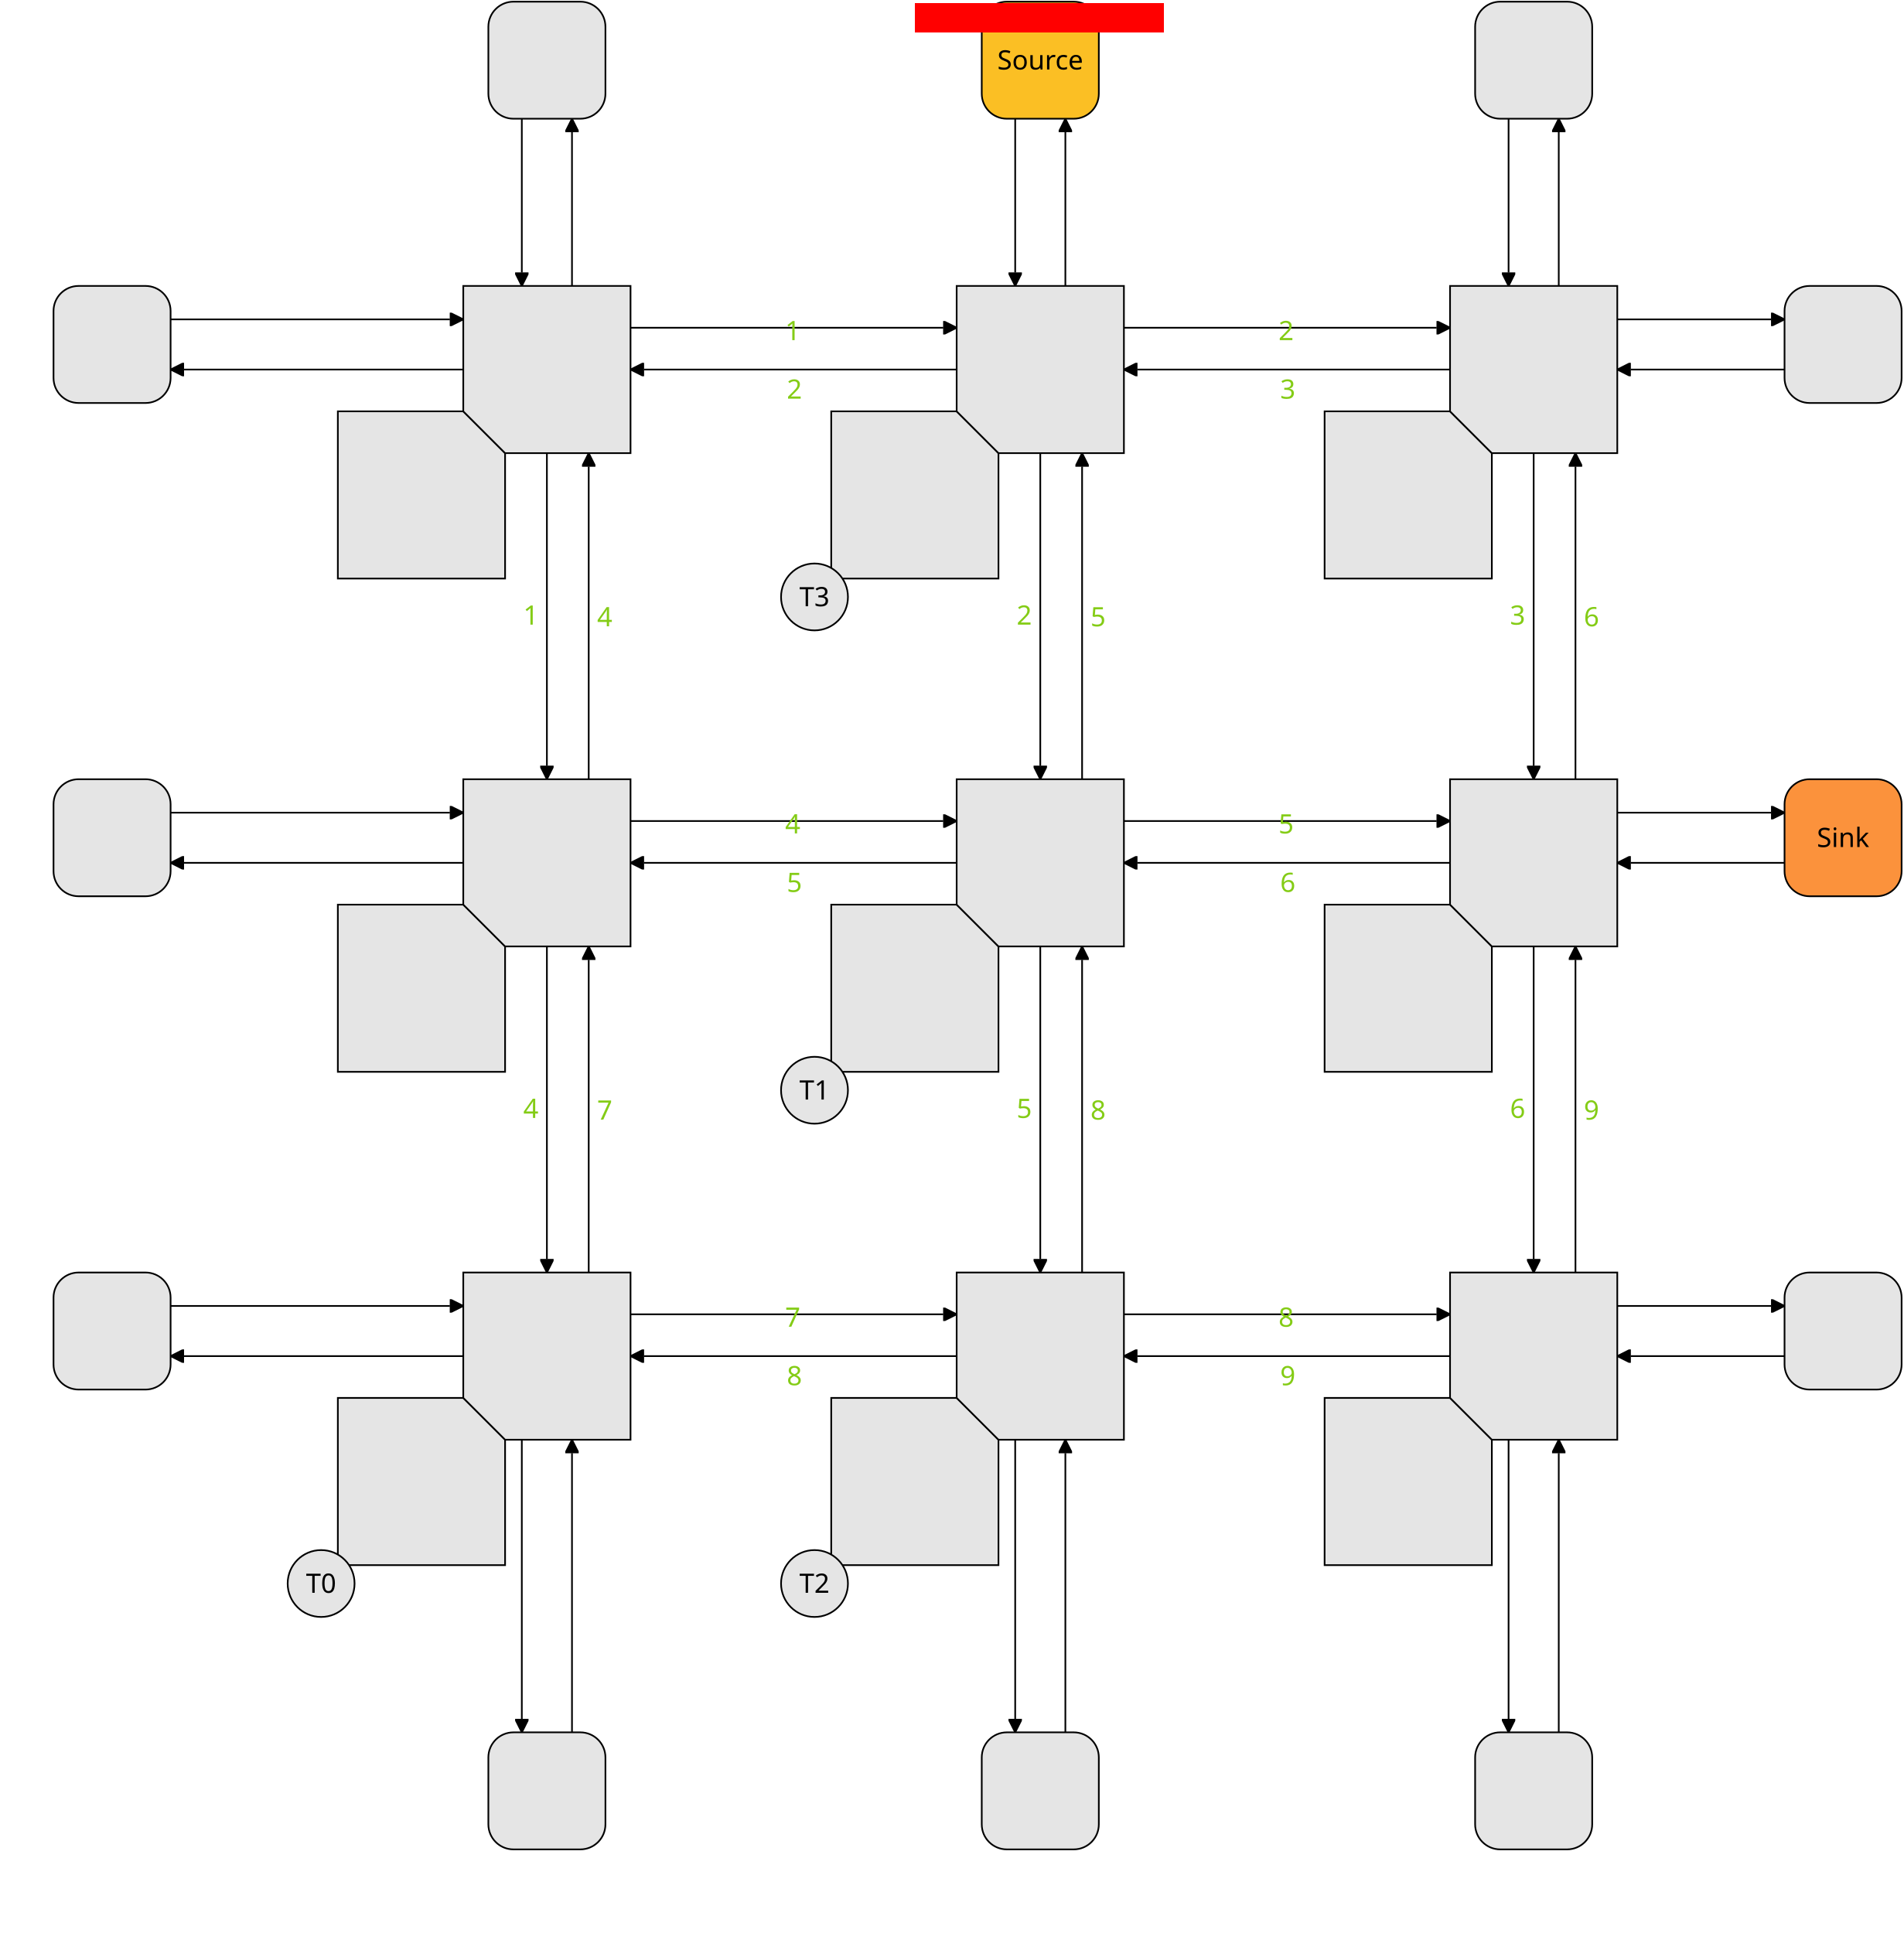
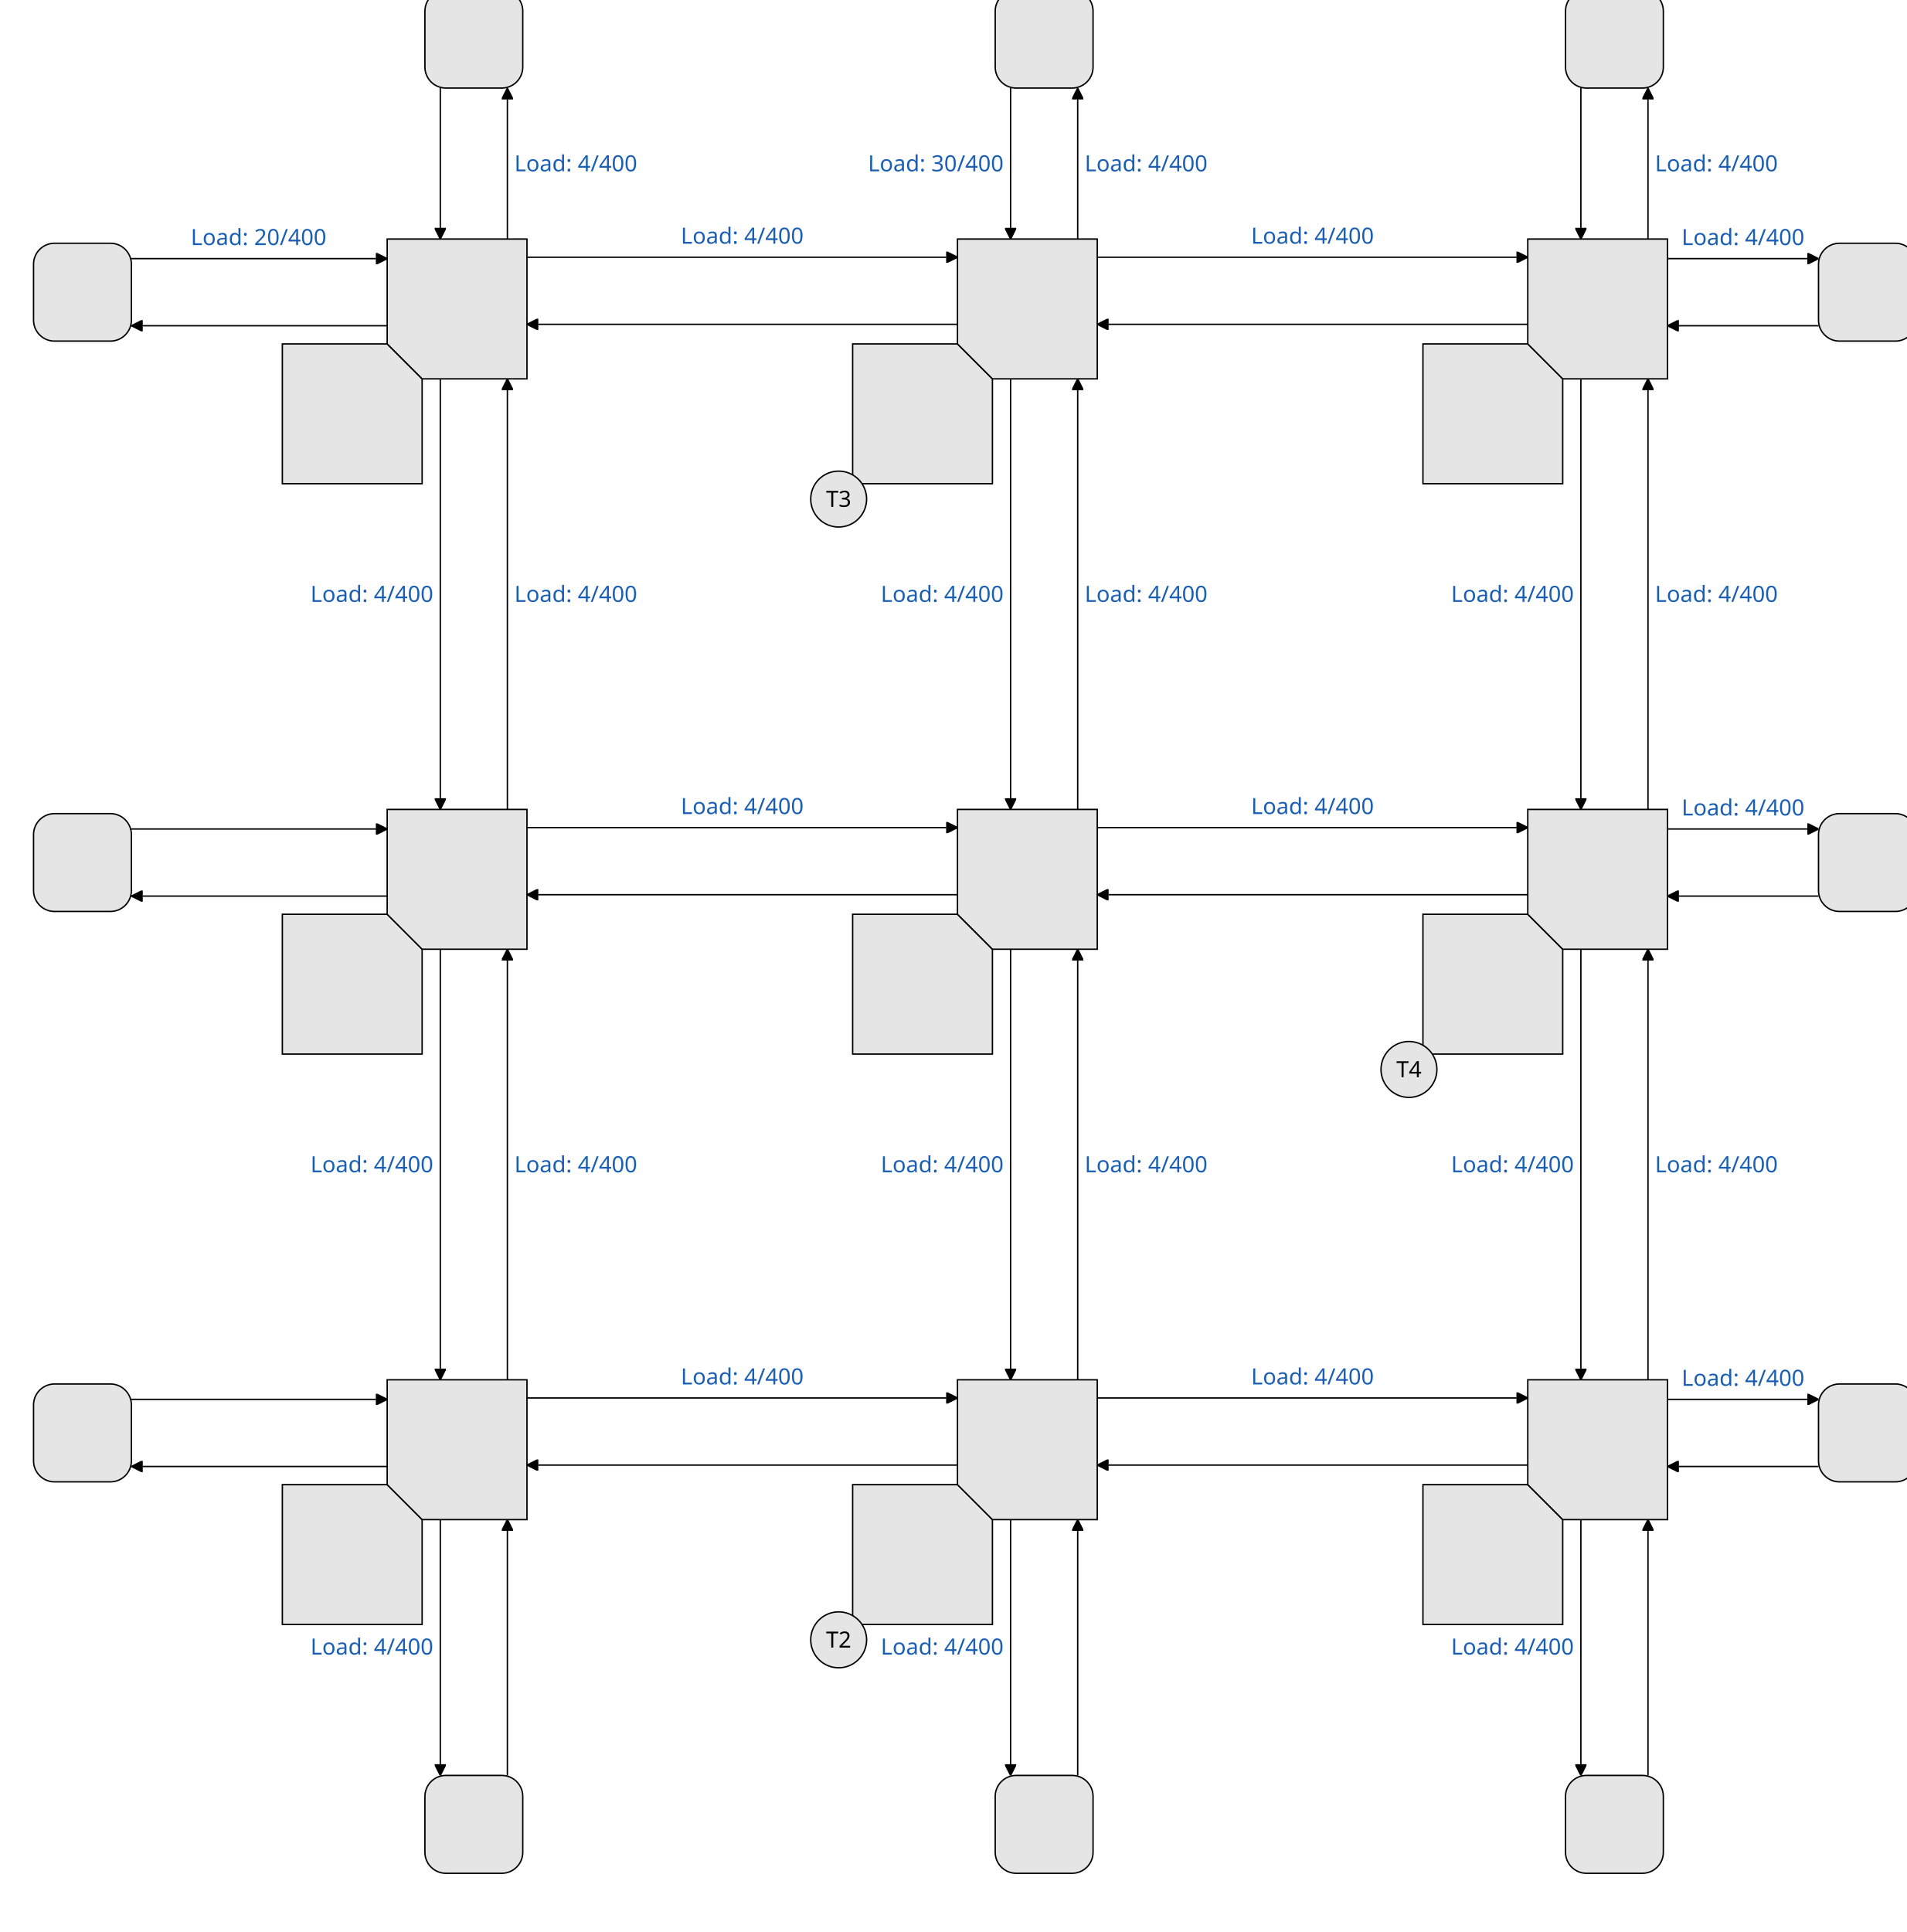
- <svg xmlns="http://www.w3.org/2000/svg" preserveAspectRation="xMidYMid meet" class="w-full max-h-full" viewBox="-171 -171 1138 1156">
+ <svg xmlns="http://www.w3.org/2000/svg" preserveAspectRation="xMidYMid meet" class="w-full max-h-full" viewBox="-171 -171 1364 1382">
  <defs>
    <marker id="arrowHead" orient="auto" markerWidth="8" markerHeight="8" refY="4">
      <path d="M0,0 M0,0 V8 L8,4 Z" fill="black" fill-rule="evenodd" stroke="black" stroke-linecap="butt" stroke-width="1" />
    </marker>
-     <rect x="-5" y="5%" width="90%" height="90%" fill="#e5e5e5" id="taskBg" stroke="black" stroke-width="1%" stroke-linecap="butt" />
    <filter x="0" y="0" width="1" height="1" id="textBackground">
      <feFlood flood-color="#e5e5e5" />
      <feComposite in="SourceGraphic" operator="or" />
-     </filter>
-     <filter x="-10%" y="-10%" width="120%" height="120%" id="solid">
-       <feFlood flood-color="red" result="tmp" />
-       <feImage href="#taskBg" result="bg" />
-       <feComposite in="bg" in2="tmp" operator="or" />
    </filter>
  </defs>
  <style>.baseFill{fill: #e5e5e5;}</style>
  <g id="mainGroup">
    <g id="processingGroup">
      <g id="0">
        <path id="c0" d="M31,75 l0,100 l100,0 l0,-75 l-25,-25 l-75,0 Z" class="baseFill" fill-rule="evenodd" stroke="black" stroke-linecap="butt" stroke-width="1" />
        <path id="r0" d="M106,75 l0,-75 l100,0 l0,100 l-75,0 Z" class="baseFill" fill-rule="evenodd" stroke="black" stroke-linecap="butt" stroke-width="1" />
      </g>
      <g id="1">
-         <path id="c1" d="M326,75 l0,100 l100,0 l0,-75 l-25,-25 l-75,0 Z" class="baseFill" fill-rule="evenodd" stroke="black" stroke-linecap="butt" stroke-width="1" />
-         <path id="r1" d="M401,75 l0,-75 l100,0 l0,100 l-75,0 Z" class="baseFill" fill-rule="evenodd" stroke="black" stroke-linecap="butt" stroke-width="1" />
+         <path id="c1" d="M439,75 l0,100 l100,0 l0,-75 l-25,-25 l-75,0 Z" class="baseFill" fill-rule="evenodd" stroke="black" stroke-linecap="butt" stroke-width="1" />
+         <path id="r1" d="M514,75 l0,-75 l100,0 l0,100 l-75,0 Z" class="baseFill" fill-rule="evenodd" stroke="black" stroke-linecap="butt" stroke-width="1" />
        <g>
-           <circle cx="316" cy="186" r="20" fill="#e5e5e5" stroke="black" stroke-width="1" />
-           <text x="316" y="186" font-size="16px" font-family="Roboto Mono" text-anchor="middle" dominant-baseline="middle" fill="black">T3</text>
+           <circle cx="429" cy="186" r="20" fill="#e5e5e5" stroke="black" stroke-width="1" />
+           <text x="429" y="186" font-size="16px" font-family="Roboto Mono" text-anchor="middle" dominant-baseline="middle" fill="black">T3</text>
        </g>
      </g>
      <g id="2">
-         <path id="c2" d="M621,75 l0,100 l100,0 l0,-75 l-25,-25 l-75,0 Z" class="baseFill" fill-rule="evenodd" stroke="black" stroke-linecap="butt" stroke-width="1" />
-         <path id="r2" d="M696,75 l0,-75 l100,0 l0,100 l-75,0 Z" class="baseFill" fill-rule="evenodd" stroke="black" stroke-linecap="butt" stroke-width="1" />
+         <path id="c2" d="M847,75 l0,100 l100,0 l0,-75 l-25,-25 l-75,0 Z" class="baseFill" fill-rule="evenodd" stroke="black" stroke-linecap="butt" stroke-width="1" />
+         <path id="r2" d="M922,75 l0,-75 l100,0 l0,100 l-75,0 Z" class="baseFill" fill-rule="evenodd" stroke="black" stroke-linecap="butt" stroke-width="1" />
      </g>
      <g id="3">
-         <path id="c3" d="M31,370 l0,100 l100,0 l0,-75 l-25,-25 l-75,0 Z" class="baseFill" fill-rule="evenodd" stroke="black" stroke-linecap="butt" stroke-width="1" />
-         <path id="r3" d="M106,370 l0,-75 l100,0 l0,100 l-75,0 Z" class="baseFill" fill-rule="evenodd" stroke="black" stroke-linecap="butt" stroke-width="1" />
+         <path id="c3" d="M31,483 l0,100 l100,0 l0,-75 l-25,-25 l-75,0 Z" class="baseFill" fill-rule="evenodd" stroke="black" stroke-linecap="butt" stroke-width="1" />
+         <path id="r3" d="M106,483 l0,-75 l100,0 l0,100 l-75,0 Z" class="baseFill" fill-rule="evenodd" stroke="black" stroke-linecap="butt" stroke-width="1" />
      </g>
      <g id="4">
-         <path id="c4" d="M326,370 l0,100 l100,0 l0,-75 l-25,-25 l-75,0 Z" class="baseFill" fill-rule="evenodd" stroke="black" stroke-linecap="butt" stroke-width="1" />
-         <path id="r4" d="M401,370 l0,-75 l100,0 l0,100 l-75,0 Z" class="baseFill" fill-rule="evenodd" stroke="black" stroke-linecap="butt" stroke-width="1" />
+         <path id="c4" d="M439,483 l0,100 l100,0 l0,-75 l-25,-25 l-75,0 Z" class="baseFill" fill-rule="evenodd" stroke="black" stroke-linecap="butt" stroke-width="1" />
+         <path id="r4" d="M514,483 l0,-75 l100,0 l0,100 l-75,0 Z" class="baseFill" fill-rule="evenodd" stroke="black" stroke-linecap="butt" stroke-width="1" />
+       </g>
+       <g id="5">
+         <path id="c5" d="M847,483 l0,100 l100,0 l0,-75 l-25,-25 l-75,0 Z" class="baseFill" fill-rule="evenodd" stroke="black" stroke-linecap="butt" stroke-width="1" />
+         <path id="r5" d="M922,483 l0,-75 l100,0 l0,100 l-75,0 Z" class="baseFill" fill-rule="evenodd" stroke="black" stroke-linecap="butt" stroke-width="1" />
        <g>
-           <circle cx="316" cy="481" r="20" fill="#e5e5e5" stroke="black" stroke-width="1" />
-           <text x="316" y="481" font-size="16px" font-family="Roboto Mono" text-anchor="middle" dominant-baseline="middle" fill="black">T1</text>
+           <circle cx="837" cy="594" r="20" fill="#e5e5e5" stroke="black" stroke-width="1" />
+           <text x="837" y="594" font-size="16px" font-family="Roboto Mono" text-anchor="middle" dominant-baseline="middle" fill="black">T4</text>
        </g>
      </g>
-       <g id="5">
-         <path id="c5" d="M621,370 l0,100 l100,0 l0,-75 l-25,-25 l-75,0 Z" class="baseFill" fill-rule="evenodd" stroke="black" stroke-linecap="butt" stroke-width="1" />
-         <path id="r5" d="M696,370 l0,-75 l100,0 l0,100 l-75,0 Z" class="baseFill" fill-rule="evenodd" stroke="black" stroke-linecap="butt" stroke-width="1" />
-       </g>
      <g id="6">
-         <path id="c6" d="M31,665 l0,100 l100,0 l0,-75 l-25,-25 l-75,0 Z" class="baseFill" fill-rule="evenodd" stroke="black" stroke-linecap="butt" stroke-width="1" />
-         <path id="r6" d="M106,665 l0,-75 l100,0 l0,100 l-75,0 Z" class="baseFill" fill-rule="evenodd" stroke="black" stroke-linecap="butt" stroke-width="1" />
+         <path id="c6" d="M31,891 l0,100 l100,0 l0,-75 l-25,-25 l-75,0 Z" class="baseFill" fill-rule="evenodd" stroke="black" stroke-linecap="butt" stroke-width="1" />
+         <path id="r6" d="M106,891 l0,-75 l100,0 l0,100 l-75,0 Z" class="baseFill" fill-rule="evenodd" stroke="black" stroke-linecap="butt" stroke-width="1" />
+       </g>
+       <g id="7">
+         <path id="c7" d="M439,891 l0,100 l100,0 l0,-75 l-25,-25 l-75,0 Z" class="baseFill" fill-rule="evenodd" stroke="black" stroke-linecap="butt" stroke-width="1" />
+         <path id="r7" d="M514,891 l0,-75 l100,0 l0,100 l-75,0 Z" class="baseFill" fill-rule="evenodd" stroke="black" stroke-linecap="butt" stroke-width="1" />
        <g>
-           <circle cx="21" cy="776" r="20" fill="#e5e5e5" stroke="black" stroke-width="1" />
-           <text x="21" y="776" font-size="16px" font-family="Roboto Mono" text-anchor="middle" dominant-baseline="middle" fill="black">T0</text>
+           <circle cx="429" cy="1002" r="20" fill="#e5e5e5" stroke="black" stroke-width="1" />
+           <text x="429" y="1002" font-size="16px" font-family="Roboto Mono" text-anchor="middle" dominant-baseline="middle" fill="black">T2</text>
        </g>
      </g>
-       <g id="7">
-         <path id="c7" d="M326,665 l0,100 l100,0 l0,-75 l-25,-25 l-75,0 Z" class="baseFill" fill-rule="evenodd" stroke="black" stroke-linecap="butt" stroke-width="1" />
-         <path id="r7" d="M401,665 l0,-75 l100,0 l0,100 l-75,0 Z" class="baseFill" fill-rule="evenodd" stroke="black" stroke-linecap="butt" stroke-width="1" />
-         <g>
-           <circle cx="316" cy="776" r="20" fill="#e5e5e5" stroke="black" stroke-width="1" />
-           <text x="316" y="776" font-size="16px" font-family="Roboto Mono" text-anchor="middle" dominant-baseline="middle" fill="black">T2</text>
-         </g>
-       </g>
      <g id="8">
-         <path id="c8" d="M621,665 l0,100 l100,0 l0,-75 l-25,-25 l-75,0 Z" class="baseFill" fill-rule="evenodd" stroke="black" stroke-linecap="butt" stroke-width="1" />
-         <path id="r8" d="M696,665 l0,-75 l100,0 l0,100 l-75,0 Z" class="baseFill" fill-rule="evenodd" stroke="black" stroke-linecap="butt" stroke-width="1" />
+         <path id="c8" d="M847,891 l0,100 l100,0 l0,-75 l-25,-25 l-75,0 Z" class="baseFill" fill-rule="evenodd" stroke="black" stroke-linecap="butt" stroke-width="1" />
+         <path id="r8" d="M922,891 l0,-75 l100,0 l0,100 l-75,0 Z" class="baseFill" fill-rule="evenodd" stroke="black" stroke-linecap="butt" stroke-width="1" />
      </g>
    </g>
    <g>
-       <path id="0-1" d="M206,25 h187" fill-rule="evenodd" stroke="black" stroke-linecap="butt" stroke-width="1" marker-end="url(#arrowHead)" />
-       <path id="0-3" d="M156,100 v187" fill-rule="evenodd" stroke="black" stroke-linecap="butt" stroke-width="1" marker-end="url(#arrowHead)" />
-       <path id="1-0" d="M401,50 h-187" fill-rule="evenodd" stroke="black" stroke-linecap="butt" stroke-width="1" marker-end="url(#arrowHead)" />
-       <path id="1-2" d="M501,25 h187" fill-rule="evenodd" stroke="black" stroke-linecap="butt" stroke-width="1" marker-end="url(#arrowHead)" />
-       <path id="1-4" d="M451,100 v187" fill-rule="evenodd" stroke="black" stroke-linecap="butt" stroke-width="1" marker-end="url(#arrowHead)" />
-       <path id="2-1" d="M696,50 h-187" fill-rule="evenodd" stroke="black" stroke-linecap="butt" stroke-width="1" marker-end="url(#arrowHead)" />
-       <path id="2-5" d="M746,100 v187" fill-rule="evenodd" stroke="black" stroke-linecap="butt" stroke-width="1" marker-end="url(#arrowHead)" />
-       <path id="3-0" d="M181,295 v-187" fill-rule="evenodd" stroke="black" stroke-linecap="butt" stroke-width="1" marker-end="url(#arrowHead)" />
-       <path id="3-4" d="M206,320 h187" fill-rule="evenodd" stroke="black" stroke-linecap="butt" stroke-width="1" marker-end="url(#arrowHead)" />
-       <path id="3-6" d="M156,395 v187" fill-rule="evenodd" stroke="black" stroke-linecap="butt" stroke-width="1" marker-end="url(#arrowHead)" />
-       <path id="4-1" d="M476,295 v-187" fill-rule="evenodd" stroke="black" stroke-linecap="butt" stroke-width="1" marker-end="url(#arrowHead)" />
-       <path id="4-3" d="M401,345 h-187" fill-rule="evenodd" stroke="black" stroke-linecap="butt" stroke-width="1" marker-end="url(#arrowHead)" />
-       <path id="4-5" d="M501,320 h187" fill-rule="evenodd" stroke="black" stroke-linecap="butt" stroke-width="1" marker-end="url(#arrowHead)" />
-       <path id="4-7" d="M451,395 v187" fill-rule="evenodd" stroke="black" stroke-linecap="butt" stroke-width="1" marker-end="url(#arrowHead)" />
-       <path id="5-2" d="M771,295 v-187" fill-rule="evenodd" stroke="black" stroke-linecap="butt" stroke-width="1" marker-end="url(#arrowHead)" />
-       <path id="5-4" d="M696,345 h-187" fill-rule="evenodd" stroke="black" stroke-linecap="butt" stroke-width="1" marker-end="url(#arrowHead)" />
-       <path id="5-8" d="M746,395 v187" fill-rule="evenodd" stroke="black" stroke-linecap="butt" stroke-width="1" marker-end="url(#arrowHead)" />
-       <path id="6-3" d="M181,590 v-187" fill-rule="evenodd" stroke="black" stroke-linecap="butt" stroke-width="1" marker-end="url(#arrowHead)" />
-       <path id="6-7" d="M206,615 h187" fill-rule="evenodd" stroke="black" stroke-linecap="butt" stroke-width="1" marker-end="url(#arrowHead)" />
-       <path id="7-4" d="M476,590 v-187" fill-rule="evenodd" stroke="black" stroke-linecap="butt" stroke-width="1" marker-end="url(#arrowHead)" />
-       <path id="7-6" d="M401,640 h-187" fill-rule="evenodd" stroke="black" stroke-linecap="butt" stroke-width="1" marker-end="url(#arrowHead)" />
-       <path id="7-8" d="M501,615 h187" fill-rule="evenodd" stroke="black" stroke-linecap="butt" stroke-width="1" marker-end="url(#arrowHead)" />
-       <path id="8-5" d="M771,590 v-187" fill-rule="evenodd" stroke="black" stroke-linecap="butt" stroke-width="1" marker-end="url(#arrowHead)" />
-       <path id="8-7" d="M696,640 h-187" fill-rule="evenodd" stroke="black" stroke-linecap="butt" stroke-width="1" marker-end="url(#arrowHead)" />
+       <g>
+         <path d="M144,100 v300" fill-rule="evenodd" stroke="black" stroke-linecap="butt" stroke-width="1" marker-end="url(#arrowHead)" />
+         <path d="M206,13 h300" fill-rule="evenodd" stroke="black" stroke-linecap="butt" stroke-width="1" marker-end="url(#arrowHead)" />
+         <path d="M552,100 v300" fill-rule="evenodd" stroke="black" stroke-linecap="butt" stroke-width="1" marker-end="url(#arrowHead)" />
+         <path d="M514,61 h-300" fill-rule="evenodd" stroke="black" stroke-linecap="butt" stroke-width="1" marker-end="url(#arrowHead)" />
+         <path d="M614,13 h300" fill-rule="evenodd" stroke="black" stroke-linecap="butt" stroke-width="1" marker-end="url(#arrowHead)" />
+         <path d="M960,100 v300" fill-rule="evenodd" stroke="black" stroke-linecap="butt" stroke-width="1" marker-end="url(#arrowHead)" />
+         <path d="M922,61 h-300" fill-rule="evenodd" stroke="black" stroke-linecap="butt" stroke-width="1" marker-end="url(#arrowHead)" />
+         <path d="M192,408 v-300" fill-rule="evenodd" stroke="black" stroke-linecap="butt" stroke-width="1" marker-end="url(#arrowHead)" />
+         <path d="M144,508 v300" fill-rule="evenodd" stroke="black" stroke-linecap="butt" stroke-width="1" marker-end="url(#arrowHead)" />
+         <path d="M206,421 h300" fill-rule="evenodd" stroke="black" stroke-linecap="butt" stroke-width="1" marker-end="url(#arrowHead)" />
+         <path d="M600,408 v-300" fill-rule="evenodd" stroke="black" stroke-linecap="butt" stroke-width="1" marker-end="url(#arrowHead)" />
+         <path d="M552,508 v300" fill-rule="evenodd" stroke="black" stroke-linecap="butt" stroke-width="1" marker-end="url(#arrowHead)" />
+         <path d="M514,469 h-300" fill-rule="evenodd" stroke="black" stroke-linecap="butt" stroke-width="1" marker-end="url(#arrowHead)" />
+         <path d="M614,421 h300" fill-rule="evenodd" stroke="black" stroke-linecap="butt" stroke-width="1" marker-end="url(#arrowHead)" />
+         <path d="M1008,408 v-300" fill-rule="evenodd" stroke="black" stroke-linecap="butt" stroke-width="1" marker-end="url(#arrowHead)" />
+         <path d="M960,508 v300" fill-rule="evenodd" stroke="black" stroke-linecap="butt" stroke-width="1" marker-end="url(#arrowHead)" />
+         <path d="M922,469 h-300" fill-rule="evenodd" stroke="black" stroke-linecap="butt" stroke-width="1" marker-end="url(#arrowHead)" />
+         <path d="M192,816 v-300" fill-rule="evenodd" stroke="black" stroke-linecap="butt" stroke-width="1" marker-end="url(#arrowHead)" />
+         <path d="M206,829 h300" fill-rule="evenodd" stroke="black" stroke-linecap="butt" stroke-width="1" marker-end="url(#arrowHead)" />
+         <path d="M600,816 v-300" fill-rule="evenodd" stroke="black" stroke-linecap="butt" stroke-width="1" marker-end="url(#arrowHead)" />
+         <path d="M514,877 h-300" fill-rule="evenodd" stroke="black" stroke-linecap="butt" stroke-width="1" marker-end="url(#arrowHead)" />
+         <path d="M614,829 h300" fill-rule="evenodd" stroke="black" stroke-linecap="butt" stroke-width="1" marker-end="url(#arrowHead)" />
+         <path d="M1008,816 v-300" fill-rule="evenodd" stroke="black" stroke-linecap="butt" stroke-width="1" marker-end="url(#arrowHead)" />
+         <path d="M922,877 h-300" fill-rule="evenodd" stroke="black" stroke-linecap="butt" stroke-width="1" marker-end="url(#arrowHead)" />
+       </g>
+       <g id="edgeConnetions" class="edgeData">
+         <path d="M144,-108 v100" fill-rule="evenodd" stroke="black" stroke-linecap="butt" stroke-width="1" marker-end="url(#arrowHead)" />
+         <path d="M-77,14 h175" fill-rule="evenodd" stroke="black" stroke-linecap="butt" stroke-width="1" marker-end="url(#arrowHead)" />
+         <path d="M552,-108 v100" fill-rule="evenodd" stroke="black" stroke-linecap="butt" stroke-width="1" marker-end="url(#arrowHead)" />
+         <path d="M960,-108 v100" fill-rule="evenodd" stroke="black" stroke-linecap="butt" stroke-width="1" marker-end="url(#arrowHead)" />
+         <path d="M1130,62 h-100" fill-rule="evenodd" stroke="black" stroke-linecap="butt" stroke-width="1" marker-end="url(#arrowHead)" />
+         <path d="M-77,422 h175" fill-rule="evenodd" stroke="black" stroke-linecap="butt" stroke-width="1" marker-end="url(#arrowHead)" />
+         <path d="M1130,470 h-100" fill-rule="evenodd" stroke="black" stroke-linecap="butt" stroke-width="1" marker-end="url(#arrowHead)" />
+         <path d="M192,1099 v-175" fill-rule="evenodd" stroke="black" stroke-linecap="butt" stroke-width="1" marker-end="url(#arrowHead)" />
+         <path d="M-77,830 h175" fill-rule="evenodd" stroke="black" stroke-linecap="butt" stroke-width="1" marker-end="url(#arrowHead)" />
+         <path d="M600,1099 v-175" fill-rule="evenodd" stroke="black" stroke-linecap="butt" stroke-width="1" marker-end="url(#arrowHead)" />
+         <path d="M1008,1099 v-175" fill-rule="evenodd" stroke="black" stroke-linecap="butt" stroke-width="1" marker-end="url(#arrowHead)" />
+         <path d="M1130,878 h-100" fill-rule="evenodd" stroke="black" stroke-linecap="butt" stroke-width="1" marker-end="url(#arrowHead)" />
+         <path d="M192,0 v-100" fill-rule="evenodd" stroke="black" stroke-linecap="butt" stroke-width="1" marker-end="url(#arrowHead)" />
+         <path d="M106,62 h-175" fill-rule="evenodd" stroke="black" stroke-linecap="butt" stroke-width="1" marker-end="url(#arrowHead)" />
+         <path d="M600,0 v-100" fill-rule="evenodd" stroke="black" stroke-linecap="butt" stroke-width="1" marker-end="url(#arrowHead)" />
+         <path d="M1008,0 v-100" fill-rule="evenodd" stroke="black" stroke-linecap="butt" stroke-width="1" marker-end="url(#arrowHead)" />
+         <path d="M1022,14 h100" fill-rule="evenodd" stroke="black" stroke-linecap="butt" stroke-width="1" marker-end="url(#arrowHead)" />
+         <path d="M106,470 h-175" fill-rule="evenodd" stroke="black" stroke-linecap="butt" stroke-width="1" marker-end="url(#arrowHead)" />
+         <path d="M1022,422 h100" fill-rule="evenodd" stroke="black" stroke-linecap="butt" stroke-width="1" marker-end="url(#arrowHead)" />
+         <path d="M144,916 v175" fill-rule="evenodd" stroke="black" stroke-linecap="butt" stroke-width="1" marker-end="url(#arrowHead)" />
+         <path d="M106,878 h-175" fill-rule="evenodd" stroke="black" stroke-linecap="butt" stroke-width="1" marker-end="url(#arrowHead)" />
+         <path d="M552,916 v175" fill-rule="evenodd" stroke="black" stroke-linecap="butt" stroke-width="1" marker-end="url(#arrowHead)" />
+         <path d="M960,916 v175" fill-rule="evenodd" stroke="black" stroke-linecap="butt" stroke-width="1" marker-end="url(#arrowHead)" />
+         <path d="M1022,830 h100" fill-rule="evenodd" stroke="black" stroke-linecap="butt" stroke-width="1" marker-end="url(#arrowHead)" />
+       </g>
    </g>
    <g id="information">
      <g>
        <g clip-path="path('m0,0 l0,100 l98,0 l0,-75 l-25,-25 l-75,0 Z')" />
        <g clip-path="path('m0,0 l0,74 l25,25 l73,0 l0,-100 Z')" />
-         <text x="151" y="197" font-size="16px" font-family="Roboto Mono" text-anchor="end" dominant-baseline="middle" fill="#84cc16">1</text>
-         <text x="303" y="20" font-size="16px" font-family="Roboto Mono" text-anchor="middle" dominant-baseline="text-top" fill="#84cc16">1</text>
-       </g>
-       <g>
-         <g clip-path="path('m0,0 l0,100 l98,0 l0,-75 l-25,-25 l-75,0 Z')" />
-         <g clip-path="path('m0,0 l0,74 l25,25 l73,0 l0,-100 Z')" />
-         <text x="446" y="197" font-size="16px" font-family="Roboto Mono" text-anchor="end" dominant-baseline="middle" fill="#84cc16">2</text>
-         <text x="304" y="55" font-size="16px" font-family="Roboto Mono" text-anchor="middle" dominant-baseline="hanging" fill="#84cc16">2</text>
-         <text x="598" y="20" font-size="16px" font-family="Roboto Mono" text-anchor="middle" dominant-baseline="text-top" fill="#84cc16">2</text>
-       </g>
-       <g>
-         <g clip-path="path('m0,0 l0,100 l98,0 l0,-75 l-25,-25 l-75,0 Z')" />
-         <g clip-path="path('m0,0 l0,74 l25,25 l73,0 l0,-100 Z')" />
-         <text x="741" y="197" font-size="16px" font-family="Roboto Mono" text-anchor="end" dominant-baseline="middle" fill="#84cc16">3</text>
-         <text x="599" y="55" font-size="16px" font-family="Roboto Mono" text-anchor="middle" dominant-baseline="hanging" fill="#84cc16">3</text>
-       </g>
-       <g>
-         <g clip-path="path('m0,0 l0,100 l98,0 l0,-75 l-25,-25 l-75,0 Z')" />
-         <g clip-path="path('m0,0 l0,74 l25,25 l73,0 l0,-100 Z')" />
-         <text x="186" y="198" font-size="16px" font-family="Roboto Mono" text-anchor="start" dominant-baseline="middle" fill="#84cc16">4</text>
-         <text x="151" y="492" font-size="16px" font-family="Roboto Mono" text-anchor="end" dominant-baseline="middle" fill="#84cc16">4</text>
-         <text x="303" y="315" font-size="16px" font-family="Roboto Mono" text-anchor="middle" dominant-baseline="text-top" fill="#84cc16">4</text>
-       </g>
-       <g>
-         <g clip-path="path('m0,0 l0,100 l98,0 l0,-75 l-25,-25 l-75,0 Z')" />
-         <g clip-path="path('m0,0 l0,74 l25,25 l73,0 l0,-100 Z')" />
-         <text x="481" y="198" font-size="16px" font-family="Roboto Mono" text-anchor="start" dominant-baseline="middle" fill="#84cc16">5</text>
-         <text x="446" y="492" font-size="16px" font-family="Roboto Mono" text-anchor="end" dominant-baseline="middle" fill="#84cc16">5</text>
-         <text x="304" y="350" font-size="16px" font-family="Roboto Mono" text-anchor="middle" dominant-baseline="hanging" fill="#84cc16">5</text>
-         <text x="598" y="315" font-size="16px" font-family="Roboto Mono" text-anchor="middle" dominant-baseline="text-top" fill="#84cc16">5</text>
-       </g>
-       <g>
-         <g clip-path="path('m0,0 l0,100 l98,0 l0,-75 l-25,-25 l-75,0 Z')" />
-         <g clip-path="path('m0,0 l0,74 l25,25 l73,0 l0,-100 Z')" />
-         <text x="776" y="198" font-size="16px" font-family="Roboto Mono" text-anchor="start" dominant-baseline="middle" fill="#84cc16">6</text>
-         <text x="741" y="492" font-size="16px" font-family="Roboto Mono" text-anchor="end" dominant-baseline="middle" fill="#84cc16">6</text>
-         <text x="599" y="350" font-size="16px" font-family="Roboto Mono" text-anchor="middle" dominant-baseline="hanging" fill="#84cc16">6</text>
-       </g>
-       <g>
-         <g clip-path="path('m0,0 l0,100 l98,0 l0,-75 l-25,-25 l-75,0 Z')" />
-         <g clip-path="path('m0,0 l0,74 l25,25 l73,0 l0,-100 Z')" />
-         <text x="186" y="493" font-size="16px" font-family="Roboto Mono" text-anchor="start" dominant-baseline="middle" fill="#84cc16">7</text>
-         <text x="303" y="610" font-size="16px" font-family="Roboto Mono" text-anchor="middle" dominant-baseline="text-top" fill="#84cc16">7</text>
-       </g>
-       <g>
-         <g clip-path="path('m0,0 l0,100 l98,0 l0,-75 l-25,-25 l-75,0 Z')" />
-         <g clip-path="path('m0,0 l0,74 l25,25 l73,0 l0,-100 Z')" />
-         <text x="481" y="493" font-size="16px" font-family="Roboto Mono" text-anchor="start" dominant-baseline="middle" fill="#84cc16">8</text>
-         <text x="304" y="645" font-size="16px" font-family="Roboto Mono" text-anchor="middle" dominant-baseline="hanging" fill="#84cc16">8</text>
-         <text x="598" y="610" font-size="16px" font-family="Roboto Mono" text-anchor="middle" dominant-baseline="text-top" fill="#84cc16">8</text>
-       </g>
-       <g>
-         <g clip-path="path('m0,0 l0,100 l98,0 l0,-75 l-25,-25 l-75,0 Z')" />
-         <g clip-path="path('m0,0 l0,74 l25,25 l73,0 l0,-100 Z')" />
-         <text x="776" y="493" font-size="16px" font-family="Roboto Mono" text-anchor="start" dominant-baseline="middle" fill="#84cc16">9</text>
-         <text x="599" y="645" font-size="16px" font-family="Roboto Mono" text-anchor="middle" dominant-baseline="hanging" fill="#84cc16">9</text>
-       </g>
-     </g>
-     <g id="sinksSources">
-       <g>
-         <rect x="121" y="-170" width="70" height="70" rx="15" fill="#e5e5e5" stroke="black" stroke-width="1" />
-         <path d="M171,0 v-92" fill-rule="evenodd" stroke="black" stroke-linecap="butt" stroke-width="1" marker-end="url(#arrowHead)" />
-         <path d="M141,-100 v92" fill-rule="evenodd" stroke="black" stroke-linecap="butt" stroke-width="1" marker-end="url(#arrowHead)" />
-       </g>
-       <g>
-         <rect x="-139" y="0" width="70" height="70" rx="15" fill="#e5e5e5" stroke="black" stroke-width="1" />
-         <path d="M106,50 h-167" fill-rule="evenodd" stroke="black" stroke-linecap="butt" stroke-width="1" marker-end="url(#arrowHead)" />
-         <path d="M-69,20 h167" fill-rule="evenodd" stroke="black" stroke-linecap="butt" stroke-width="1" marker-end="url(#arrowHead)" />
-       </g>
-       <g>
-         <rect x="416" y="-170" width="70" height="70" rx="15" fill="#fbbf24" stroke="black" stroke-width="1" />
-         <text x="451" y="-135" font-size="16px" font-family="Roboto Mono" text-anchor="middle" dominant-baseline="middle" fill="black">Source</text>
-         <text x="451" y="-160" text-anchor="middle" dominant-baseline="middle" font-size="16px" font-family="mono" filter="url(#solid)">T55, T22, T31</text>
-         <path d="M466,0 v-92" fill-rule="evenodd" stroke="black" stroke-linecap="butt" stroke-width="1" marker-end="url(#arrowHead)" />
-         <path d="M436,-100 v92" fill-rule="evenodd" stroke="black" stroke-linecap="butt" stroke-width="1" marker-end="url(#arrowHead)" />
-       </g>
-       <g>
-         <rect x="711" y="-170" width="70" height="70" rx="15" fill="#e5e5e5" stroke="black" stroke-width="1" />
-         <path d="M761,0 v-92" fill-rule="evenodd" stroke="black" stroke-linecap="butt" stroke-width="1" marker-end="url(#arrowHead)" />
-         <path d="M731,-100 v92" fill-rule="evenodd" stroke="black" stroke-linecap="butt" stroke-width="1" marker-end="url(#arrowHead)" />
-       </g>
-       <g>
-         <rect x="896" y="0" width="70" height="70" rx="15" fill="#e5e5e5" stroke="black" stroke-width="1" />
-         <path d="M796,20 h92" fill-rule="evenodd" stroke="black" stroke-linecap="butt" stroke-width="1" marker-end="url(#arrowHead)" />
-         <path d="M896,50 h-92" fill-rule="evenodd" stroke="black" stroke-linecap="butt" stroke-width="1" marker-end="url(#arrowHead)" />
-       </g>
-       <g>
-         <rect x="-139" y="295" width="70" height="70" rx="15" fill="#e5e5e5" stroke="black" stroke-width="1" />
-         <path d="M106,345 h-167" fill-rule="evenodd" stroke="black" stroke-linecap="butt" stroke-width="1" marker-end="url(#arrowHead)" />
-         <path d="M-69,315 h167" fill-rule="evenodd" stroke="black" stroke-linecap="butt" stroke-width="1" marker-end="url(#arrowHead)" />
-       </g>
-       <g>
-         <rect x="896" y="295" width="70" height="70" rx="15" fill="#fb923c" stroke="black" stroke-width="1" />
-         <text x="931" y="330" font-size="16px" font-family="Roboto Mono" text-anchor="middle" dominant-baseline="middle" fill="black">Sink</text>
-         <path d="M796,315 h92" fill-rule="evenodd" stroke="black" stroke-linecap="butt" stroke-width="1" marker-end="url(#arrowHead)" />
-         <path d="M896,345 h-92" fill-rule="evenodd" stroke="black" stroke-linecap="butt" stroke-width="1" marker-end="url(#arrowHead)" />
-       </g>
-       <g>
-         <rect x="121" y="865" width="70" height="70" rx="15" fill="#e5e5e5" stroke="black" stroke-width="1" />
-         <path d="M141,690 v167" fill-rule="evenodd" stroke="black" stroke-linecap="butt" stroke-width="1" marker-end="url(#arrowHead)" />
-         <path d="M171,865 v-167" fill-rule="evenodd" stroke="black" stroke-linecap="butt" stroke-width="1" marker-end="url(#arrowHead)" />
-       </g>
-       <g>
-         <rect x="-139" y="590" width="70" height="70" rx="15" fill="#e5e5e5" stroke="black" stroke-width="1" />
-         <path d="M106,640 h-167" fill-rule="evenodd" stroke="black" stroke-linecap="butt" stroke-width="1" marker-end="url(#arrowHead)" />
-         <path d="M-69,610 h167" fill-rule="evenodd" stroke="black" stroke-linecap="butt" stroke-width="1" marker-end="url(#arrowHead)" />
-       </g>
-       <g>
-         <rect x="416" y="865" width="70" height="70" rx="15" fill="#e5e5e5" stroke="black" stroke-width="1" />
-         <path d="M436,690 v167" fill-rule="evenodd" stroke="black" stroke-linecap="butt" stroke-width="1" marker-end="url(#arrowHead)" />
-         <path d="M466,865 v-167" fill-rule="evenodd" stroke="black" stroke-linecap="butt" stroke-width="1" marker-end="url(#arrowHead)" />
-       </g>
-       <g>
-         <rect x="711" y="865" width="70" height="70" rx="15" fill="#e5e5e5" stroke="black" stroke-width="1" />
-         <path d="M731,690 v167" fill-rule="evenodd" stroke="black" stroke-linecap="butt" stroke-width="1" marker-end="url(#arrowHead)" />
-         <path d="M761,865 v-167" fill-rule="evenodd" stroke="black" stroke-linecap="butt" stroke-width="1" marker-end="url(#arrowHead)" />
-       </g>
-       <g>
-         <rect x="896" y="590" width="70" height="70" rx="15" fill="#e5e5e5" stroke="black" stroke-width="1" />
-         <path d="M796,610 h92" fill-rule="evenodd" stroke="black" stroke-linecap="butt" stroke-width="1" marker-end="url(#arrowHead)" />
-         <path d="M896,640 h-92" fill-rule="evenodd" stroke="black" stroke-linecap="butt" stroke-width="1" marker-end="url(#arrowHead)" />
+         <text x="197" y="-54" font-size="16px" font-family="Roboto Mono" text-anchor="start" dominant-baseline="middle" fill="#1a5fb4" class="edgeData">Load: 4/400</text>
+         <text x="139" y="254" font-size="16px" font-family="Roboto Mono" text-anchor="end" dominant-baseline="middle" fill="#1a5fb4">Load: 4/400</text>
+         <text x="360" y="8" font-size="16px" font-family="Roboto Mono" text-anchor="middle" dominant-baseline="text-after-edge" fill="#1a5fb4">Load: 4/400</text>
+         <text x="14" y="9" font-size="16px" font-family="Roboto Mono" text-anchor="middle" dominant-baseline="text-after-edge" fill="#1a5fb4" class="edgeData">Load: 20/400</text>
+       </g>
+       <g>
+         <g clip-path="path('m0,0 l0,100 l98,0 l0,-75 l-25,-25 l-75,0 Z')" />
+         <g clip-path="path('m0,0 l0,74 l25,25 l73,0 l0,-100 Z')" />
+         <text x="605" y="-54" font-size="16px" font-family="Roboto Mono" text-anchor="start" dominant-baseline="middle" fill="#1a5fb4" class="edgeData">Load: 4/400</text>
+         <text x="547" y="254" font-size="16px" font-family="Roboto Mono" text-anchor="end" dominant-baseline="middle" fill="#1a5fb4">Load: 4/400</text>
+         <text x="768" y="8" font-size="16px" font-family="Roboto Mono" text-anchor="middle" dominant-baseline="text-after-edge" fill="#1a5fb4">Load: 4/400</text>
+         <text x="547" y="-54" font-size="16px" font-family="Roboto Mono" text-anchor="end" dominant-baseline="middle" fill="#1a5fb4" class="edgeData">Load: 30/400</text>
+       </g>
+       <g>
+         <g clip-path="path('m0,0 l0,100 l98,0 l0,-75 l-25,-25 l-75,0 Z')" />
+         <g clip-path="path('m0,0 l0,74 l25,25 l73,0 l0,-100 Z')" />
+         <text x="1013" y="-54" font-size="16px" font-family="Roboto Mono" text-anchor="start" dominant-baseline="middle" fill="#1a5fb4" class="edgeData">Load: 4/400</text>
+         <text x="955" y="254" font-size="16px" font-family="Roboto Mono" text-anchor="end" dominant-baseline="middle" fill="#1a5fb4">Load: 4/400</text>
+         <text x="1076" y="9" font-size="16px" font-family="Roboto Mono" text-anchor="middle" dominant-baseline="text-after-edge" fill="#1a5fb4" class="edgeData">Load: 4/400</text>
+       </g>
+       <g>
+         <g clip-path="path('m0,0 l0,100 l98,0 l0,-75 l-25,-25 l-75,0 Z')" />
+         <g clip-path="path('m0,0 l0,74 l25,25 l73,0 l0,-100 Z')" />
+         <text x="197" y="254" font-size="16px" font-family="Roboto Mono" text-anchor="start" dominant-baseline="middle" fill="#1a5fb4">Load: 4/400</text>
+         <text x="139" y="662" font-size="16px" font-family="Roboto Mono" text-anchor="end" dominant-baseline="middle" fill="#1a5fb4">Load: 4/400</text>
+         <text x="360" y="416" font-size="16px" font-family="Roboto Mono" text-anchor="middle" dominant-baseline="text-after-edge" fill="#1a5fb4">Load: 4/400</text>
+       </g>
+       <g>
+         <g clip-path="path('m0,0 l0,100 l98,0 l0,-75 l-25,-25 l-75,0 Z')" />
+         <g clip-path="path('m0,0 l0,74 l25,25 l73,0 l0,-100 Z')" />
+         <text x="605" y="254" font-size="16px" font-family="Roboto Mono" text-anchor="start" dominant-baseline="middle" fill="#1a5fb4">Load: 4/400</text>
+         <text x="547" y="662" font-size="16px" font-family="Roboto Mono" text-anchor="end" dominant-baseline="middle" fill="#1a5fb4">Load: 4/400</text>
+         <text x="768" y="416" font-size="16px" font-family="Roboto Mono" text-anchor="middle" dominant-baseline="text-after-edge" fill="#1a5fb4">Load: 4/400</text>
+       </g>
+       <g>
+         <g clip-path="path('m0,0 l0,100 l98,0 l0,-75 l-25,-25 l-75,0 Z')" />
+         <g clip-path="path('m0,0 l0,74 l25,25 l73,0 l0,-100 Z')" />
+         <text x="1013" y="254" font-size="16px" font-family="Roboto Mono" text-anchor="start" dominant-baseline="middle" fill="#1a5fb4">Load: 4/400</text>
+         <text x="955" y="662" font-size="16px" font-family="Roboto Mono" text-anchor="end" dominant-baseline="middle" fill="#1a5fb4">Load: 4/400</text>
+         <text x="1076" y="417" font-size="16px" font-family="Roboto Mono" text-anchor="middle" dominant-baseline="text-after-edge" fill="#1a5fb4" class="edgeData">Load: 4/400</text>
+       </g>
+       <g>
+         <g clip-path="path('m0,0 l0,100 l98,0 l0,-75 l-25,-25 l-75,0 Z')" />
+         <g clip-path="path('m0,0 l0,74 l25,25 l73,0 l0,-100 Z')" />
+         <text x="197" y="662" font-size="16px" font-family="Roboto Mono" text-anchor="start" dominant-baseline="middle" fill="#1a5fb4">Load: 4/400</text>
+         <text x="139" y="1007" font-size="16px" font-family="Roboto Mono" text-anchor="end" dominant-baseline="middle" fill="#1a5fb4" class="edgeData">Load: 4/400</text>
+         <text x="360" y="824" font-size="16px" font-family="Roboto Mono" text-anchor="middle" dominant-baseline="text-after-edge" fill="#1a5fb4">Load: 4/400</text>
+       </g>
+       <g>
+         <g clip-path="path('m0,0 l0,100 l98,0 l0,-75 l-25,-25 l-75,0 Z')" />
+         <g clip-path="path('m0,0 l0,74 l25,25 l73,0 l0,-100 Z')" />
+         <text x="605" y="662" font-size="16px" font-family="Roboto Mono" text-anchor="start" dominant-baseline="middle" fill="#1a5fb4">Load: 4/400</text>
+         <text x="547" y="1007" font-size="16px" font-family="Roboto Mono" text-anchor="end" dominant-baseline="middle" fill="#1a5fb4" class="edgeData">Load: 4/400</text>
+         <text x="768" y="824" font-size="16px" font-family="Roboto Mono" text-anchor="middle" dominant-baseline="text-after-edge" fill="#1a5fb4">Load: 4/400</text>
+       </g>
+       <g>
+         <g clip-path="path('m0,0 l0,100 l98,0 l0,-75 l-25,-25 l-75,0 Z')" />
+         <g clip-path="path('m0,0 l0,74 l25,25 l73,0 l0,-100 Z')" />
+         <text x="1013" y="662" font-size="16px" font-family="Roboto Mono" text-anchor="start" dominant-baseline="middle" fill="#1a5fb4">Load: 4/400</text>
+         <text x="955" y="1007" font-size="16px" font-family="Roboto Mono" text-anchor="end" dominant-baseline="middle" fill="#1a5fb4" class="edgeData">Load: 4/400</text>
+         <text x="1076" y="825" font-size="16px" font-family="Roboto Mono" text-anchor="middle" dominant-baseline="text-after-edge" fill="#1a5fb4" class="edgeData">Load: 4/400</text>
+       </g>
+     </g>
+     <g id="sinksSources" class="edgeData">
+       <g>
+         <rect x="133" y="-178" width="70" height="70" rx="15" fill="#e5e5e5" stroke="black" stroke-width="1" />
+       </g>
+       <g>
+         <rect x="-147" y="3" width="70" height="70" rx="15" fill="#e5e5e5" stroke="black" stroke-width="1" />
+       </g>
+       <g>
+         <rect x="541" y="-178" width="70" height="70" rx="15" fill="#e5e5e5" stroke="black" stroke-width="1" />
+       </g>
+       <g>
+         <rect x="949" y="-178" width="70" height="70" rx="15" fill="#e5e5e5" stroke="black" stroke-width="1" />
+       </g>
+       <g>
+         <rect x="1130" y="3" width="70" height="70" rx="15" fill="#e5e5e5" stroke="black" stroke-width="1" />
+       </g>
+       <g>
+         <rect x="-147" y="411" width="70" height="70" rx="15" fill="#e5e5e5" stroke="black" stroke-width="1" />
+       </g>
+       <g>
+         <rect x="1130" y="411" width="70" height="70" rx="15" fill="#e5e5e5" stroke="black" stroke-width="1" />
+       </g>
+       <g>
+         <rect x="133" y="1099" width="70" height="70" rx="15" fill="#e5e5e5" stroke="black" stroke-width="1" />
+       </g>
+       <g>
+         <rect x="-147" y="819" width="70" height="70" rx="15" fill="#e5e5e5" stroke="black" stroke-width="1" />
+       </g>
+       <g>
+         <rect x="541" y="1099" width="70" height="70" rx="15" fill="#e5e5e5" stroke="black" stroke-width="1" />
+       </g>
+       <g>
+         <rect x="949" y="1099" width="70" height="70" rx="15" fill="#e5e5e5" stroke="black" stroke-width="1" />
+       </g>
+       <g>
+         <rect x="1130" y="819" width="70" height="70" rx="15" fill="#e5e5e5" stroke="black" stroke-width="1" />
      </g>
    </g>
  </g>
  <rect width="100%" height="100%" fill="none" stroke="#ff0000" stroke-width="1" opacity="0" />
</svg>
